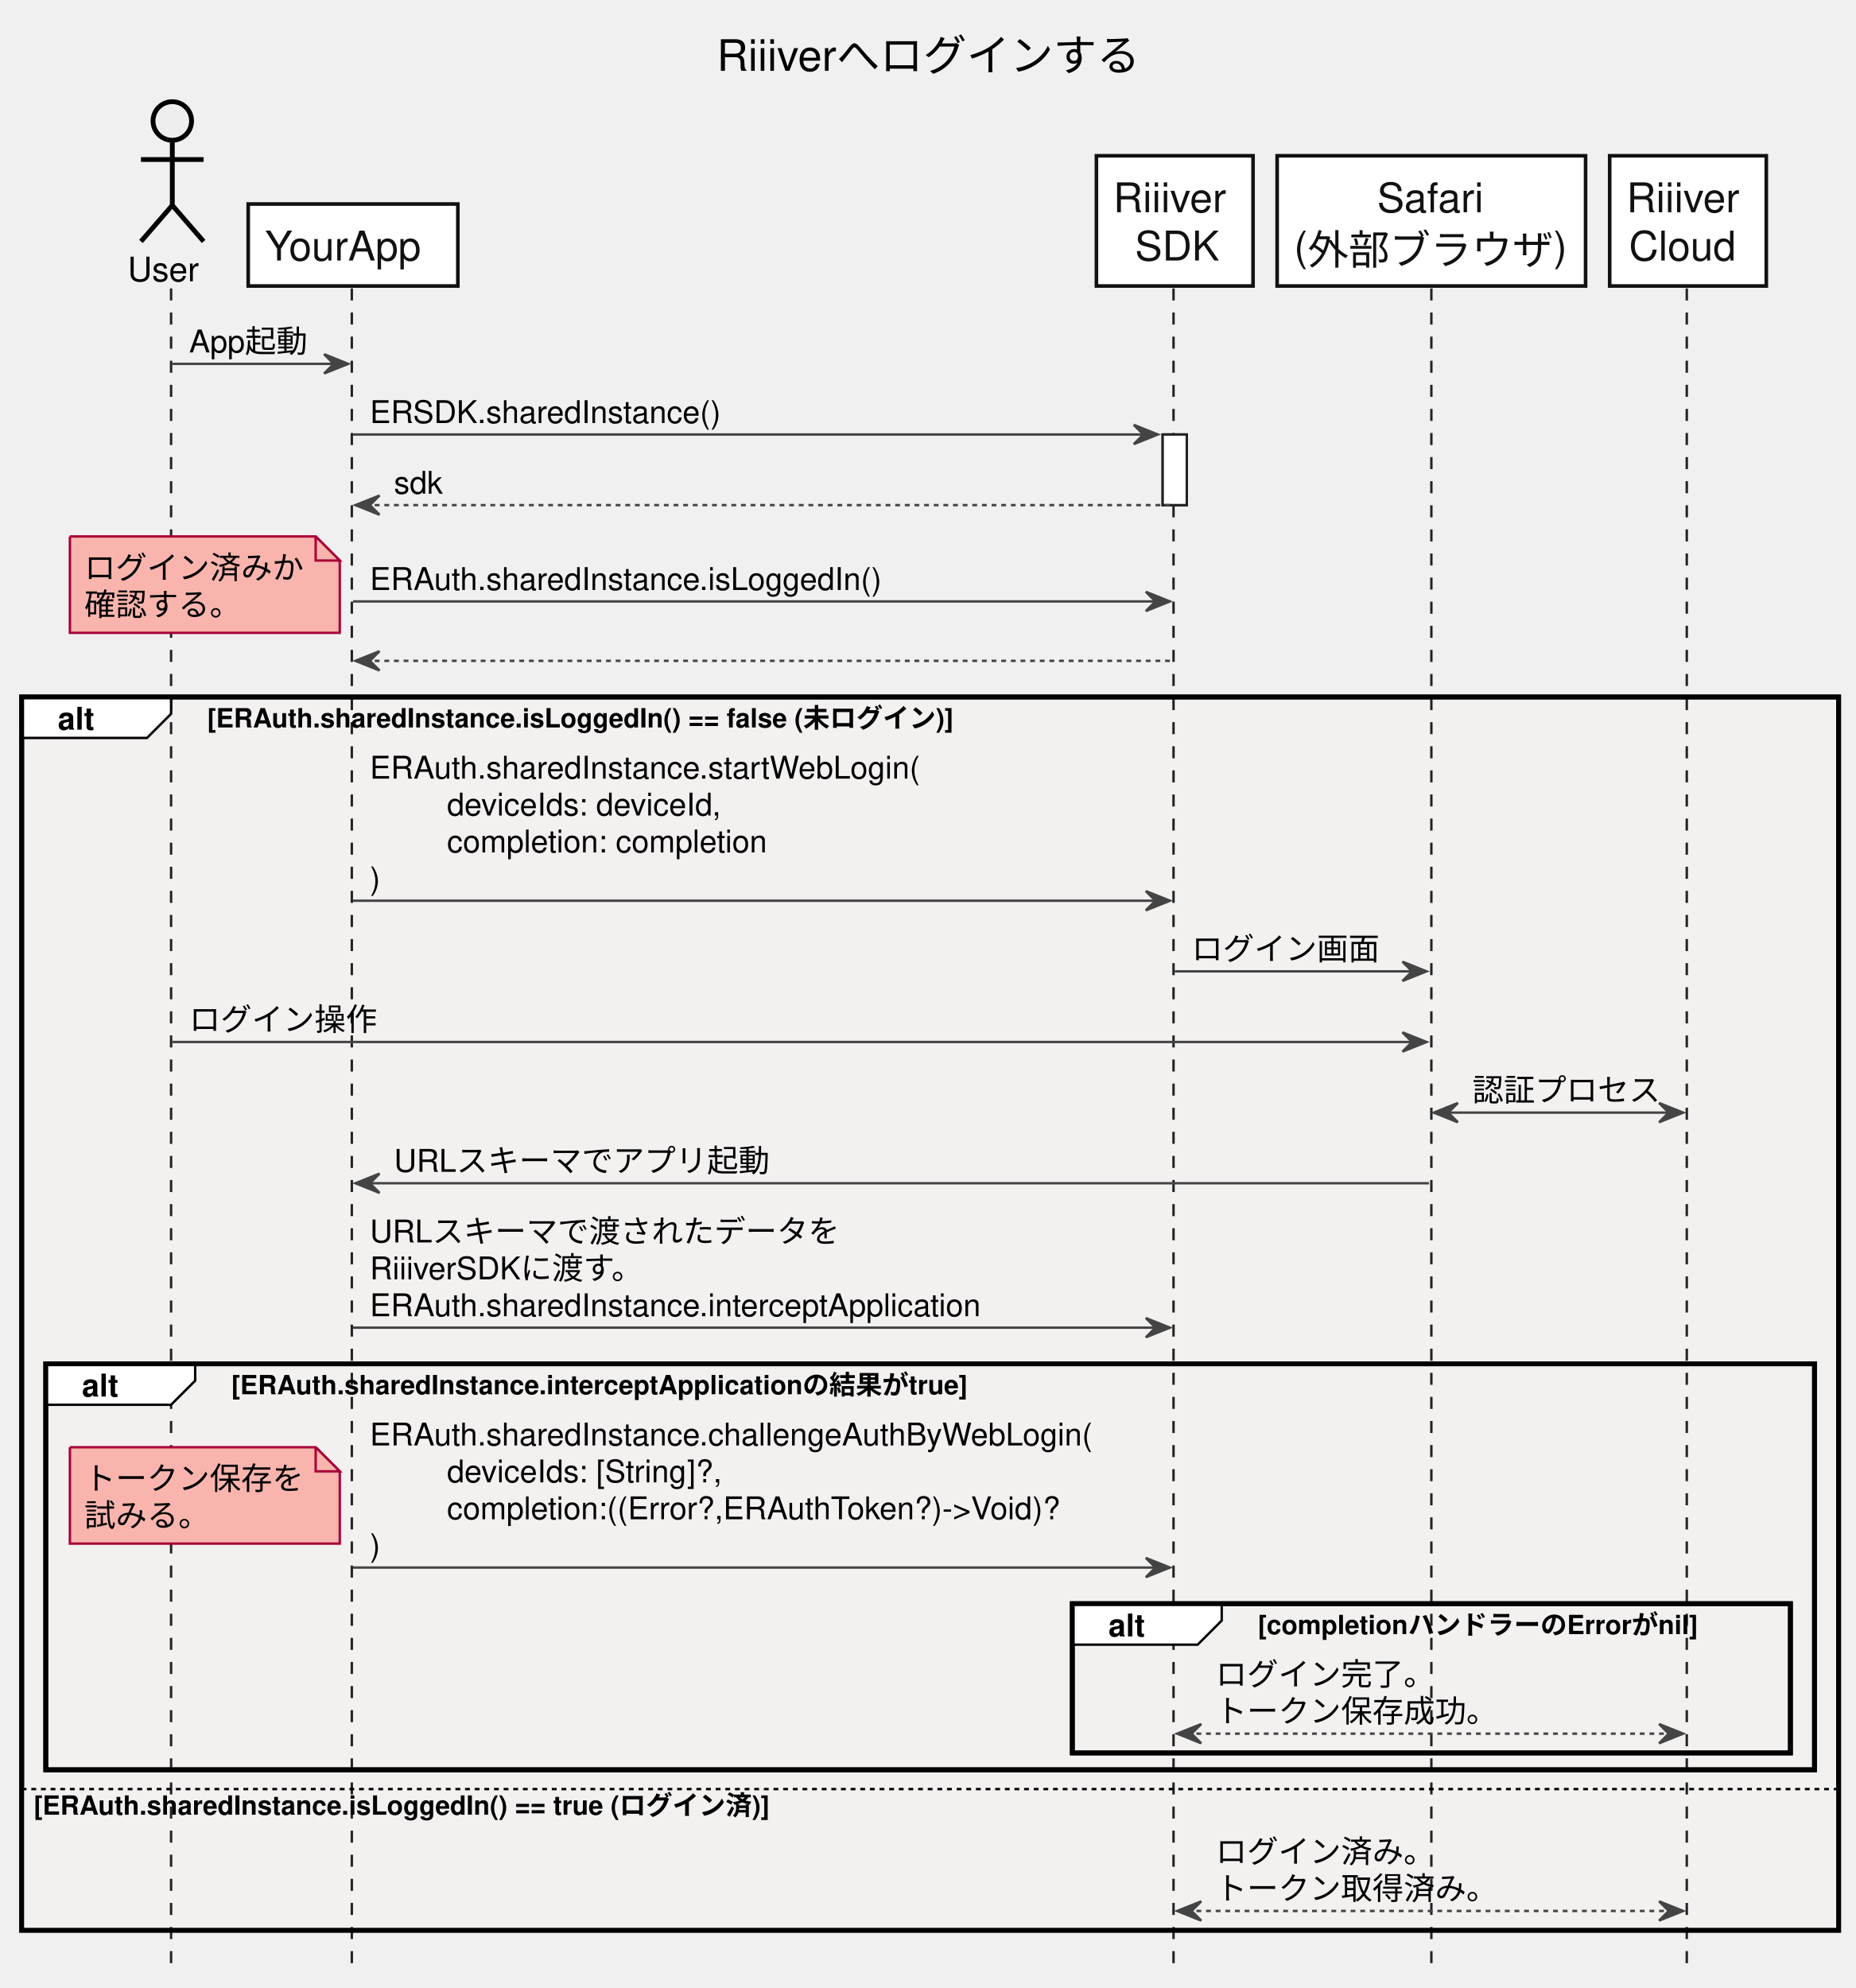
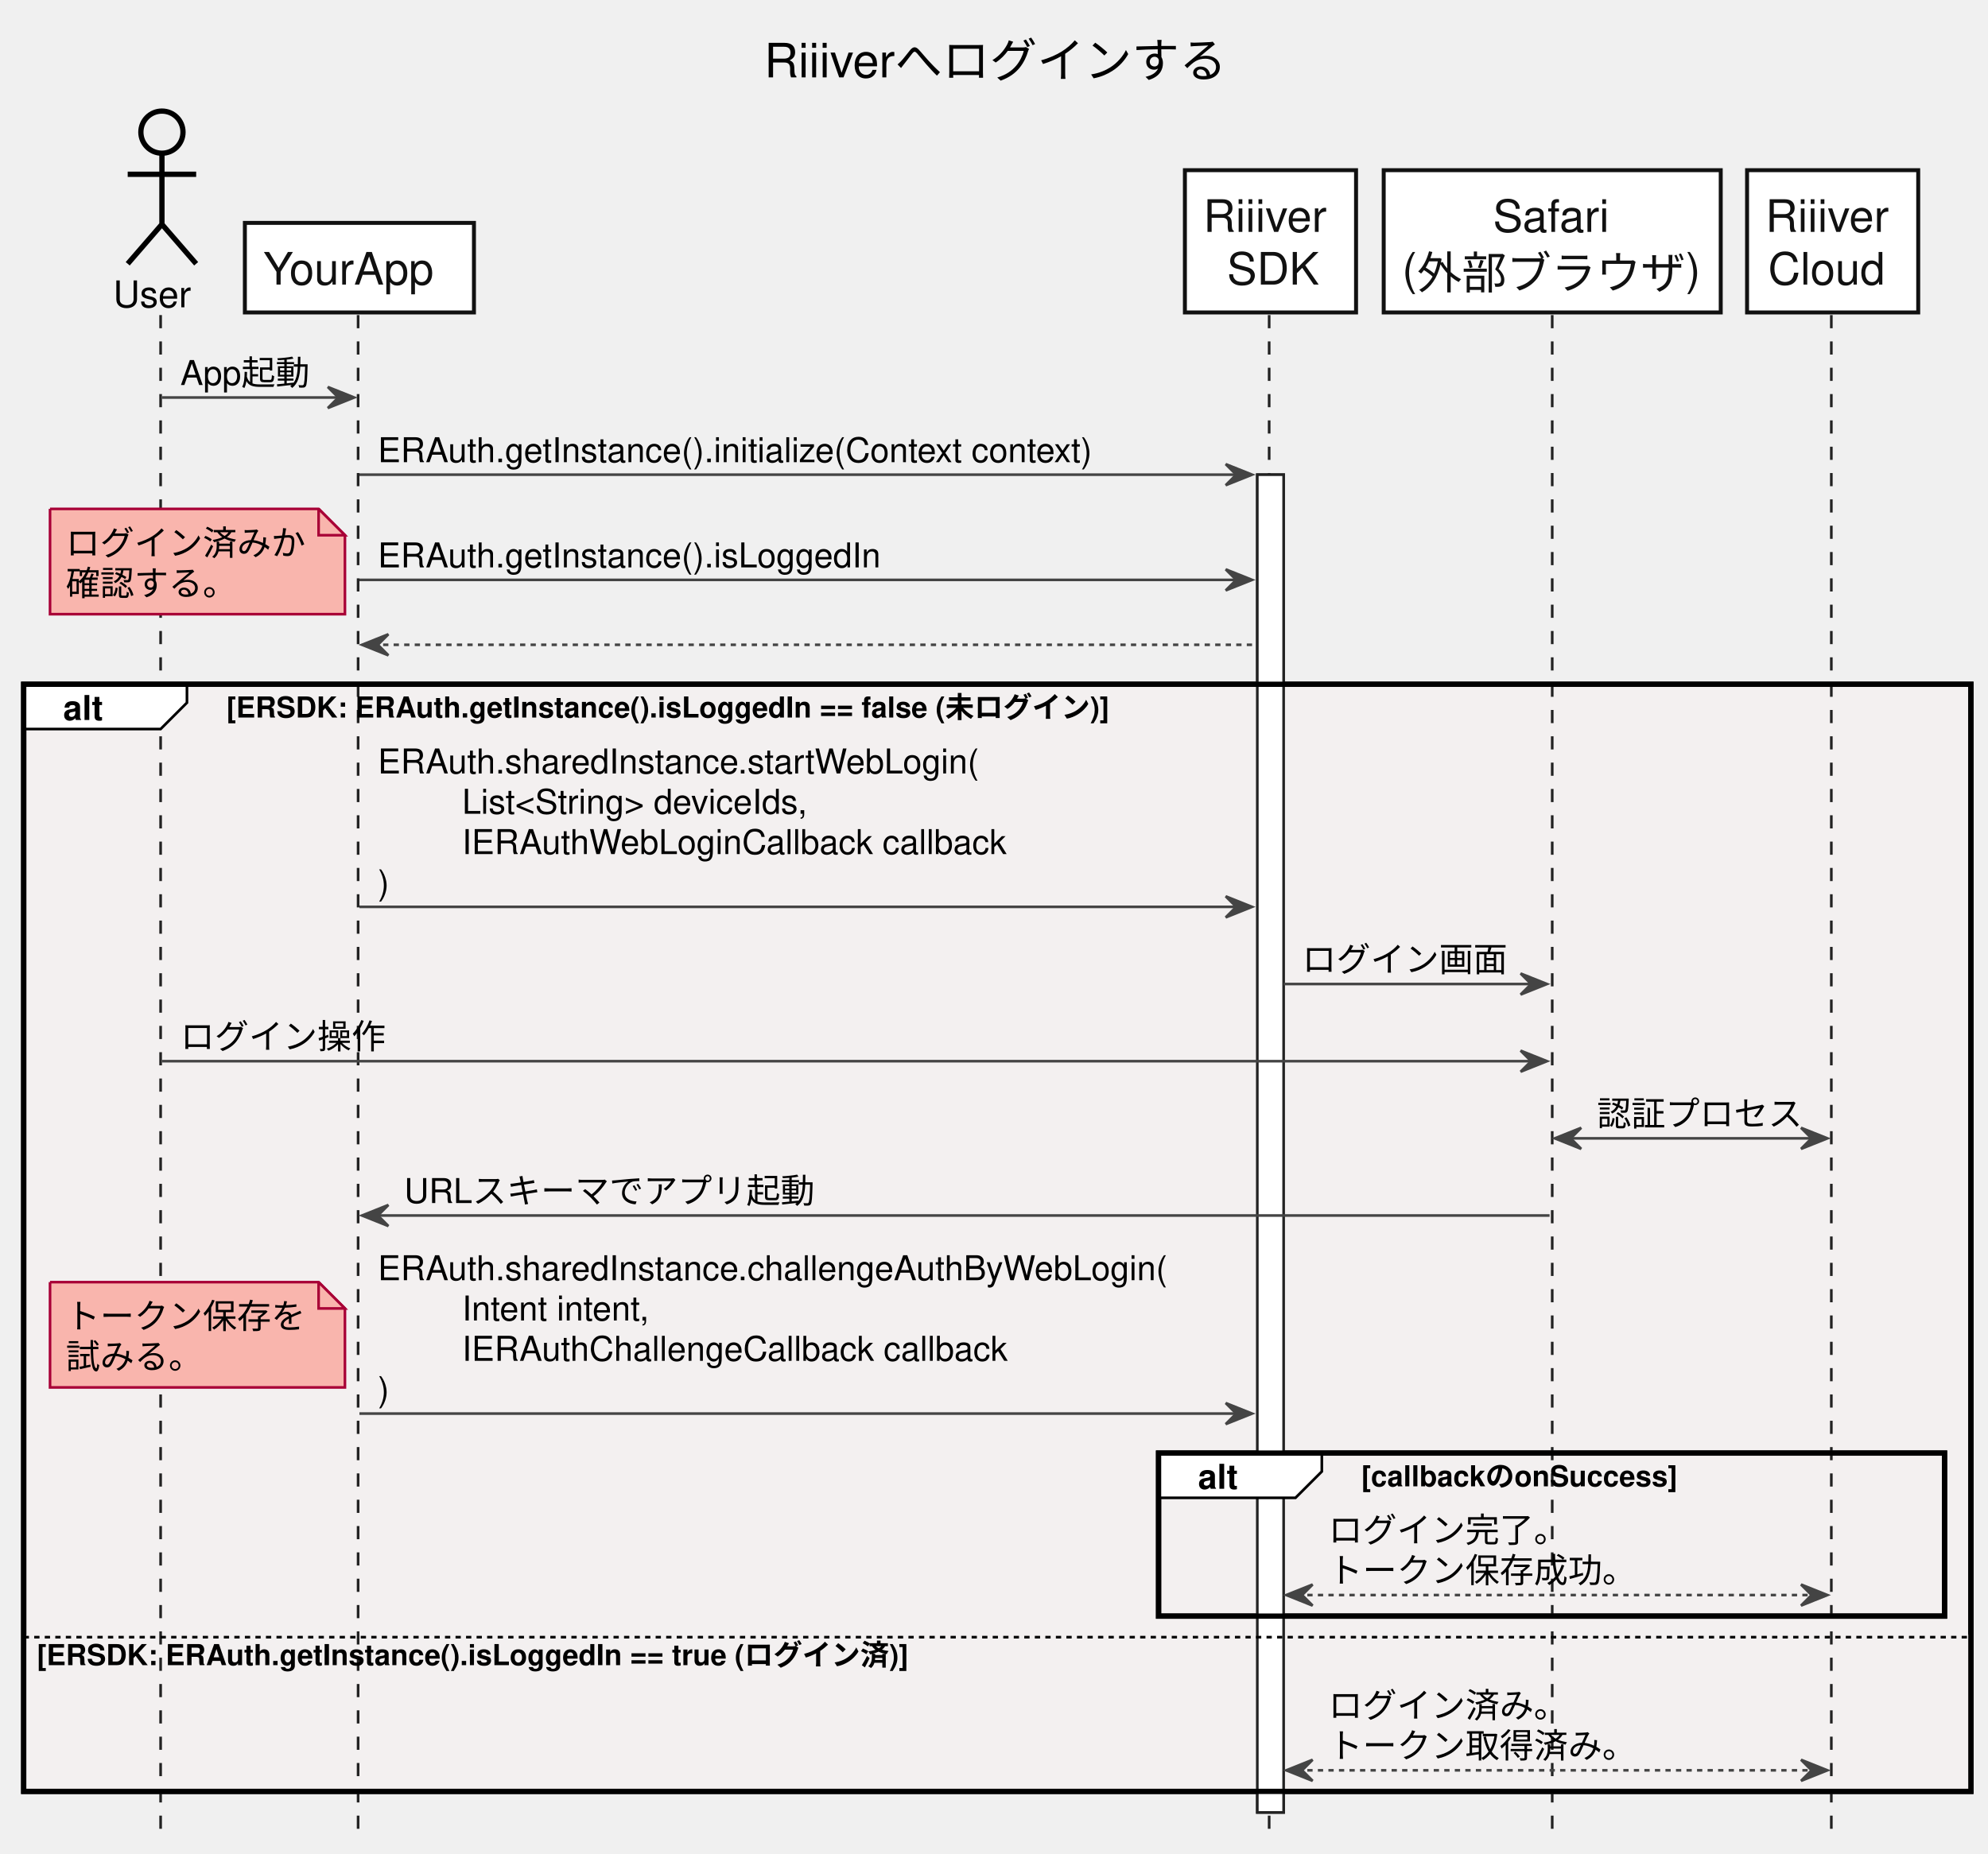
- <svg xmlns="http://www.w3.org/2000/svg" contentScriptType="application/ecmascript" contentStyleType="text/css" height="825px" preserveAspectRatio="none" style="width:770px;height:825px;background:#F2EEE6;" version="1.1" viewBox="0 0 770 825" width="770px" zoomAndPan="magnify">
+ <svg xmlns="http://www.w3.org/2000/svg" contentScriptType="application/ecmascript" contentStyleType="text/css" height="704px" preserveAspectRatio="none" style="width:755px;height:704px;background:#F2EEE6;" version="1.1" viewBox="0 0 755 704" width="755px" zoomAndPan="magnify">
  <defs />
  <g>
-     <text fill="#000000" font-family="Noto Sans JP, Helvetica, Arial, Liberation Sans" font-size="18" lengthAdjust="spacing" textLength="178" x="297.5" y="29.402">Riiiverへログインする</text>
-     <rect fill="#FFFFFF" height="29.311" style="stroke:#222222;stroke-width:1.0;" width="10" x="482.5" y="180.309" />
-     <rect fill="#F3F0F0" height="511.787" style="stroke:#000000;stroke-width:2.0;" width="754" x="9" y="289.24" />
-     <rect fill="#F3F0F0" height="168.484" style="stroke:#000000;stroke-width:2.0;" width="734" x="19" y="565.967" />
-     <rect fill="#F3F0F0" height="61.932" style="stroke:#000000;stroke-width:2.0;" width="298" x="445" y="665.519" />
-     <rect fill="#F3F0F0" height="59.576" style="stroke:none;stroke-width:1.0;" width="754" x="9" y="741.451" />
-     <line style="stroke:#222222;stroke-width:1.0;stroke-dasharray:5.0,5.0;" x1="71" x2="71" y1="119.688" y2="818.027" />
-     <line style="stroke:#222222;stroke-width:1.0;stroke-dasharray:5.0,5.0;" x1="146" x2="146" y1="119.688" y2="818.027" />
-     <line style="stroke:#222222;stroke-width:1.0;stroke-dasharray:5.0,5.0;" x1="487" x2="487" y1="119.688" y2="818.027" />
-     <line style="stroke:#222222;stroke-width:1.0;stroke-dasharray:5.0,5.0;" x1="594" x2="594" y1="119.688" y2="818.027" />
-     <line style="stroke:#222222;stroke-width:1.0;stroke-dasharray:5.0,5.0;" x1="700" x2="700" y1="119.688" y2="818.027" />
-     <text fill="#000000" font-family="Noto Sans JP, Helvetica, Arial, Liberation Sans" font-size="14" lengthAdjust="spacing" textLength="31" x="53" y="116.734">User</text>
-     <ellipse cx="71.5" cy="50.199" fill="#EEEEEE" rx="8" ry="8" style="stroke:#000000;stroke-width:2.0;" />
-     <path d="M71.5,58.199 L71.5,85.199 M58.5,66.199 L84.5,66.199 M71.5,85.199 L58.5,100.199 M71.5,85.199 L84.5,100.199 " fill="none" style="stroke:#000000;stroke-width:2.0;" />
-     <rect fill="#FFFFFF" height="34.022" style="stroke:#111111;stroke-width:1.5;" width="87" x="103" y="84.666" />
-     <text fill="#111111" font-family="Noto Sans JP, Helvetica, Arial, Liberation Sans" font-size="17" lengthAdjust="spacing" textLength="73" x="110" y="108.102">YourApp</text>
-     <rect fill="#FFFFFF" height="54.043" style="stroke:#111111;stroke-width:1.5;" width="65" x="455" y="64.644" />
-     <text fill="#111111" font-family="Noto Sans JP, Helvetica, Arial, Liberation Sans" font-size="17" lengthAdjust="spacing" textLength="51" x="462" y="88.08">Riiiver</text>
-     <text fill="#111111" font-family="Noto Sans JP, Helvetica, Arial, Liberation Sans" font-size="17" lengthAdjust="spacing" textLength="33" x="471" y="108.102">SDK</text>
-     <rect fill="#FFFFFF" height="54.043" style="stroke:#111111;stroke-width:1.5;" width="128" x="530" y="64.644" />
-     <text fill="#111111" font-family="Noto Sans JP, Helvetica, Arial, Liberation Sans" font-size="17" lengthAdjust="spacing" textLength="45" x="571.5" y="88.08">Safari</text>
-     <text fill="#111111" font-family="Noto Sans JP, Helvetica, Arial, Liberation Sans" font-size="17" lengthAdjust="spacing" textLength="114" x="537" y="108.102">(外部ブラウザ)</text>
-     <rect fill="#FFFFFF" height="54.043" style="stroke:#111111;stroke-width:1.5;" width="65" x="668" y="64.644" />
-     <text fill="#111111" font-family="Noto Sans JP, Helvetica, Arial, Liberation Sans" font-size="17" lengthAdjust="spacing" textLength="51" x="675" y="88.08">Riiiver</text>
-     <text fill="#111111" font-family="Noto Sans JP, Helvetica, Arial, Liberation Sans" font-size="17" lengthAdjust="spacing" textLength="49" x="676" y="108.102">Cloud</text>
-     <rect fill="#FFFFFF" height="29.311" style="stroke:#222222;stroke-width:1.0;" width="10" x="482.5" y="180.309" />
-     <polygon fill="#444444" points="134.5,146.998,144.5,150.998,134.5,154.998,138.5,150.998" style="stroke:#444444;stroke-width:1.0;" />
-     <line style="stroke:#444444;stroke-width:1.0;" x1="71.5" x2="140.5" y1="150.998" y2="150.998" />
-     <text fill="#000000" font-family="Noto Sans JP, Helvetica, Arial, Liberation Sans" font-size="13" lengthAdjust="spacing" textLength="51" x="78.5" y="146.256">App起動</text>
-     <polygon fill="#444444" points="470.5,176.309,480.5,180.309,470.5,184.309,474.5,180.309" style="stroke:#444444;stroke-width:1.0;" />
-     <line style="stroke:#444444;stroke-width:1.0;" x1="146.5" x2="476.5" y1="180.309" y2="180.309" />
-     <text fill="#000000" font-family="Noto Sans JP, Helvetica, Arial, Liberation Sans" font-size="13" lengthAdjust="spacing" textLength="147" x="153.5" y="175.566">ERSDK.sharedInstance()</text>
-     <polygon fill="#444444" points="157.5,205.619,147.5,209.619,157.5,213.619,153.5,209.619" style="stroke:#444444;stroke-width:1.0;" />
-     <line style="stroke:#444444;stroke-width:1.0;stroke-dasharray:2.0,2.0;" x1="151.5" x2="486.5" y1="209.619" y2="209.619" />
-     <text fill="#000000" font-family="Noto Sans JP, Helvetica, Arial, Liberation Sans" font-size="13" lengthAdjust="spacing" textLength="23" x="163.5" y="204.877">sdk</text>
-     <polygon fill="#444444" points="475.5,245.585,485.5,249.585,475.5,253.585,479.5,249.585" style="stroke:#444444;stroke-width:1.0;" />
-     <line style="stroke:#444444;stroke-width:1.0;" x1="146.5" x2="481.5" y1="249.585" y2="249.585" />
-     <text fill="#000000" font-family="Noto Sans JP, Helvetica, Arial, Liberation Sans" font-size="13" lengthAdjust="spacing" textLength="225" x="153.5" y="244.843">ERAuth.sharedInstance.isLoggedIn()</text>
-     <path d="M29,222.619 L29,262.619 L141,262.619 L141,232.619 L131,222.619 L29,222.619 " fill="#F9B5AD" style="stroke:#A80036;stroke-width:1.0;" />
-     <path d="M131,222.619 L131,232.619 L141,232.619 L131,222.619 " fill="#F9B5AD" style="stroke:#A80036;stroke-width:1.0;" />
-     <text fill="#000000" font-family="Noto Sans JP, Helvetica, Arial, Liberation Sans" font-size="13" lengthAdjust="spacing" textLength="91" x="35" y="240.188">ログイン済みか</text>
-     <text fill="#000000" font-family="Noto Sans JP, Helvetica, Arial, Liberation Sans" font-size="13" lengthAdjust="spacing" textLength="65" x="35" y="255.498">確認する。</text>
-     <polygon fill="#444444" points="157.5,270.24,147.5,274.24,157.5,278.24,153.5,274.24" style="stroke:#444444;stroke-width:1.0;" />
-     <line style="stroke:#444444;stroke-width:1.0;stroke-dasharray:2.0,2.0;" x1="151.5" x2="486.5" y1="274.24" y2="274.24" />
-     <path d="M9,289.24 L71,289.24 L71,296.24 L61,306.24 L9,306.24 L9,289.24 " fill="#FFFFFF" style="stroke:#000000;stroke-width:1.0;" />
-     <rect fill="none" height="511.787" style="stroke:#000000;stroke-width:2.0;" width="754" x="9" y="289.24" />
-     <text fill="#000000" font-family="Noto Sans JP, Helvetica, Arial, Liberation Sans" font-size="13" font-weight="bold" lengthAdjust="spacing" textLength="17" x="24" y="302.809">alt</text>
-     <text fill="#000000" font-family="Noto Sans JP, Helvetica, Arial, Liberation Sans" font-size="11" font-weight="bold" lengthAdjust="spacing" textLength="327" x="86" y="301.875">[ERAuth.sharedInstance.isLoggedIn() == false (未ログイン)]</text>
-     <polygon fill="#444444" points="475.5,369.793,485.5,373.793,475.5,377.793,479.5,373.793" style="stroke:#444444;stroke-width:1.0;" />
-     <line style="stroke:#444444;stroke-width:1.0;" x1="146.5" x2="481.5" y1="373.793" y2="373.793" />
-     <text fill="#000000" font-family="Noto Sans JP, Helvetica, Arial, Liberation Sans" font-size="13" lengthAdjust="spacing" textLength="242" x="153.5" y="323.119">ERAuth.sharedInstance.startWebLogin(</text>
-     <text fill="#000000" font-family="Noto Sans JP, Helvetica, Arial, Liberation Sans" font-size="13" lengthAdjust="spacing" textLength="123" x="185.5" y="338.43">deviceIds: deviceId,</text>
-     <text fill="#000000" font-family="Noto Sans JP, Helvetica, Arial, Liberation Sans" font-size="13" lengthAdjust="spacing" textLength="150" x="185.5" y="353.74">completion: completion</text>
-     <text fill="#000000" font-family="Noto Sans JP, Helvetica, Arial, Liberation Sans" font-size="13" lengthAdjust="spacing" textLength="4" x="153.5" y="369.051">)</text>
-     <polygon fill="#444444" points="582,399.103,592,403.103,582,407.103,586,403.103" style="stroke:#444444;stroke-width:1.0;" />
-     <line style="stroke:#444444;stroke-width:1.0;" x1="487.5" x2="588" y1="403.103" y2="403.103" />
-     <text fill="#000000" font-family="Noto Sans JP, Helvetica, Arial, Liberation Sans" font-size="13" lengthAdjust="spacing" textLength="78" x="494.5" y="398.361">ログイン画面</text>
-     <polygon fill="#444444" points="582,428.414,592,432.414,582,436.414,586,432.414" style="stroke:#444444;stroke-width:1.0;" />
-     <line style="stroke:#444444;stroke-width:1.0;" x1="71.5" x2="588" y1="432.414" y2="432.414" />
-     <text fill="#000000" font-family="Noto Sans JP, Helvetica, Arial, Liberation Sans" font-size="13" lengthAdjust="spacing" textLength="78" x="78.5" y="427.672">ログイン操作</text>
-     <polygon fill="#444444" points="605,457.725,595,461.725,605,465.725,601,461.725" style="stroke:#444444;stroke-width:1.0;" />
-     <polygon fill="#444444" points="688.5,457.725,698.5,461.725,688.5,465.725,692.5,461.725" style="stroke:#444444;stroke-width:1.0;" />
-     <line style="stroke:#444444;stroke-width:1.0;" x1="599" x2="694.5" y1="461.725" y2="461.725" />
-     <text fill="#000000" font-family="Noto Sans JP, Helvetica, Arial, Liberation Sans" font-size="13" lengthAdjust="spacing" textLength="78" x="611" y="456.982">認証プロセス</text>
-     <polygon fill="#444444" points="157.5,487.035,147.5,491.035,157.5,495.035,153.5,491.035" style="stroke:#444444;stroke-width:1.0;" />
-     <line style="stroke:#444444;stroke-width:1.0;" x1="151.5" x2="593" y1="491.035" y2="491.035" />
-     <text fill="#000000" font-family="Noto Sans JP, Helvetica, Arial, Liberation Sans" font-size="13" lengthAdjust="spacing" textLength="154" x="163.5" y="486.293">URLスキーマでアプリ起動</text>
-     <polygon fill="#444444" points="475.5,546.967,485.5,550.967,475.5,554.967,479.5,550.967" style="stroke:#444444;stroke-width:1.0;" />
-     <line style="stroke:#444444;stroke-width:1.0;" x1="146.5" x2="481.5" y1="550.967" y2="550.967" />
-     <text fill="#000000" font-family="Noto Sans JP, Helvetica, Arial, Liberation Sans" font-size="13" lengthAdjust="spacing" textLength="193" x="153.5" y="515.604">URLスキーマで渡されたデータを</text>
-     <text fill="#000000" font-family="Noto Sans JP, Helvetica, Arial, Liberation Sans" font-size="13" lengthAdjust="spacing" textLength="116" x="153.5" y="530.914">RiiiverSDKに渡す。</text>
-     <text fill="#000000" font-family="Noto Sans JP, Helvetica, Arial, Liberation Sans" font-size="13" lengthAdjust="spacing" textLength="276" x="153.5" y="546.225">ERAuth.sharedInstance.interceptApplication</text>
-     <path d="M19,565.967 L81,565.967 L81,572.967 L71,582.967 L19,582.967 L19,565.967 " fill="#FFFFFF" style="stroke:#000000;stroke-width:1.0;" />
-     <rect fill="none" height="168.484" style="stroke:#000000;stroke-width:2.0;" width="734" x="19" y="565.967" />
-     <text fill="#000000" font-family="Noto Sans JP, Helvetica, Arial, Liberation Sans" font-size="13" font-weight="bold" lengthAdjust="spacing" textLength="17" x="34" y="579.535">alt</text>
-     <text fill="#000000" font-family="Noto Sans JP, Helvetica, Arial, Liberation Sans" font-size="11" font-weight="bold" lengthAdjust="spacing" textLength="317" x="96" y="578.602">[ERAuth.sharedInstance.interceptApplicationの結果がtrue]</text>
-     <polygon fill="#444444" points="475.5,646.519,485.5,650.519,475.5,654.519,479.5,650.519" style="stroke:#444444;stroke-width:1.0;" />
-     <line style="stroke:#444444;stroke-width:1.0;" x1="146.5" x2="481.5" y1="650.519" y2="650.519" />
-     <text fill="#000000" font-family="Noto Sans JP, Helvetica, Arial, Liberation Sans" font-size="13" lengthAdjust="spacing" textLength="317" x="153.5" y="599.846">ERAuth.sharedInstance.challengeAuthByWebLogin(</text>
-     <text fill="#000000" font-family="Noto Sans JP, Helvetica, Arial, Liberation Sans" font-size="13" lengthAdjust="spacing" textLength="121" x="185.5" y="615.156">deviceIds: [String]?,</text>
-     <text fill="#000000" font-family="Noto Sans JP, Helvetica, Arial, Liberation Sans" font-size="13" lengthAdjust="spacing" textLength="270" x="185.5" y="630.467">completion:((Error?,ERAuthToken?)-&gt;Void)?</text>
-     <text fill="#000000" font-family="Noto Sans JP, Helvetica, Arial, Liberation Sans" font-size="13" lengthAdjust="spacing" textLength="4" x="153.5" y="645.777">)</text>
-     <path d="M29,600.588 L29,640.588 L141,640.588 L141,610.588 L131,600.588 L29,600.588 " fill="#F9B5AD" style="stroke:#A80036;stroke-width:1.0;" />
-     <path d="M131,600.588 L131,610.588 L141,610.588 L131,600.588 " fill="#F9B5AD" style="stroke:#A80036;stroke-width:1.0;" />
-     <text fill="#000000" font-family="Noto Sans JP, Helvetica, Arial, Liberation Sans" font-size="13" lengthAdjust="spacing" textLength="91" x="35" y="618.156">トークン保存を</text>
-     <text fill="#000000" font-family="Noto Sans JP, Helvetica, Arial, Liberation Sans" font-size="13" lengthAdjust="spacing" textLength="52" x="35" y="633.467">試みる。</text>
-     <path d="M445,665.519 L507,665.519 L507,672.519 L497,682.519 L445,682.519 L445,665.519 " fill="#FFFFFF" style="stroke:#000000;stroke-width:1.0;" />
-     <rect fill="none" height="61.932" style="stroke:#000000;stroke-width:2.0;" width="298" x="445" y="665.519" />
-     <text fill="#000000" font-family="Noto Sans JP, Helvetica, Arial, Liberation Sans" font-size="13" font-weight="bold" lengthAdjust="spacing" textLength="17" x="460" y="679.088">alt</text>
-     <text fill="#000000" font-family="Noto Sans JP, Helvetica, Arial, Liberation Sans" font-size="11" font-weight="bold" lengthAdjust="spacing" textLength="192" x="522" y="678.154">[completionハンドラーのErrorがnil]</text>
-     <polygon fill="#444444" points="498.5,715.451,488.5,719.451,498.5,723.451,494.5,719.451" style="stroke:#444444;stroke-width:1.0;" />
-     <polygon fill="#444444" points="688.5,715.451,698.5,719.451,688.5,723.451,692.5,719.451" style="stroke:#444444;stroke-width:1.0;" />
-     <line style="stroke:#444444;stroke-width:1.0;stroke-dasharray:2.0,2.0;" x1="492.5" x2="694.5" y1="719.451" y2="719.451" />
-     <text fill="#000000" font-family="Noto Sans JP, Helvetica, Arial, Liberation Sans" font-size="13" lengthAdjust="spacing" textLength="91" x="504.5" y="699.398">ログイン完了。</text>
-     <text fill="#000000" font-family="Noto Sans JP, Helvetica, Arial, Liberation Sans" font-size="13" lengthAdjust="spacing" textLength="117" x="504.5" y="714.709">トークン保存成功。</text>
-     <line style="stroke:#000000;stroke-width:1.0;stroke-dasharray:2.0,2.0;" x1="9" x2="763" y1="742.451" y2="742.451" />
-     <text fill="#000000" font-family="Noto Sans JP, Helvetica, Arial, Liberation Sans" font-size="11" font-weight="bold" lengthAdjust="spacing" textLength="322" x="14" y="753.086">[ERAuth.sharedInstance.isLoggedIn() == true (ログイン済)]</text>
-     <polygon fill="#444444" points="498.5,789.027,488.5,793.027,498.5,797.027,494.5,793.027" style="stroke:#444444;stroke-width:1.0;" />
-     <polygon fill="#444444" points="688.5,789.027,698.5,793.027,688.5,797.027,692.5,793.027" style="stroke:#444444;stroke-width:1.0;" />
-     <line style="stroke:#444444;stroke-width:1.0;stroke-dasharray:2.0,2.0;" x1="492.5" x2="694.5" y1="793.027" y2="793.027" />
-     <text fill="#000000" font-family="Noto Sans JP, Helvetica, Arial, Liberation Sans" font-size="13" lengthAdjust="spacing" textLength="91" x="504.5" y="772.975">ログイン済み。</text>
-     <text fill="#000000" font-family="Noto Sans JP, Helvetica, Arial, Liberation Sans" font-size="13" lengthAdjust="spacing" textLength="117" x="504.5" y="788.285">トークン取得済み。</text>
+     <text fill="#000000" font-family="Noto Sans JP, Helvetica, Arial, Liberation Sans" font-size="18" lengthAdjust="spacing" textLength="178" x="290.25" y="29.402">Riiiverへログインする</text>
+     <rect fill="#FFFFFF" height="508.166" style="stroke:#222222;stroke-width:1.0;" width="10" x="477.5" y="180.309" />
+     <rect fill="#F3F0F0" height="420.545" style="stroke:#000000;stroke-width:2.0;" width="739.5" x="9" y="259.93" />
+     <rect fill="#F3F0F0" height="61.932" style="stroke:#000000;stroke-width:2.0;" width="298.5" x="440" y="551.967" />
+     <rect fill="#F3F0F0" height="59.576" style="stroke:none;stroke-width:1.0;" width="739.5" x="9" y="620.898" />
+     <line style="stroke:#222222;stroke-width:1.0;stroke-dasharray:5.0,5.0;" x1="61" x2="61" y1="119.688" y2="697.475" />
+     <line style="stroke:#222222;stroke-width:1.0;stroke-dasharray:5.0,5.0;" x1="136" x2="136" y1="119.688" y2="697.475" />
+     <line style="stroke:#222222;stroke-width:1.0;stroke-dasharray:5.0,5.0;" x1="482" x2="482" y1="119.688" y2="697.475" />
+     <line style="stroke:#222222;stroke-width:1.0;stroke-dasharray:5.0,5.0;" x1="589.5" x2="589.5" y1="119.688" y2="697.475" />
+     <line style="stroke:#222222;stroke-width:1.0;stroke-dasharray:5.0,5.0;" x1="695.5" x2="695.5" y1="119.688" y2="697.475" />
+     <text fill="#000000" font-family="Noto Sans JP, Helvetica, Arial, Liberation Sans" font-size="14" lengthAdjust="spacing" textLength="31" x="43" y="116.734">User</text>
+     <ellipse cx="61.5" cy="50.199" fill="#EEEEEE" rx="8" ry="8" style="stroke:#000000;stroke-width:2.0;" />
+     <path d="M61.5,58.199 L61.5,85.199 M48.5,66.199 L74.5,66.199 M61.5,85.199 L48.5,100.199 M61.5,85.199 L74.5,100.199 " fill="none" style="stroke:#000000;stroke-width:2.0;" />
+     <rect fill="#FFFFFF" height="34.022" style="stroke:#111111;stroke-width:1.5;" width="87" x="93" y="84.666" />
+     <text fill="#111111" font-family="Noto Sans JP, Helvetica, Arial, Liberation Sans" font-size="17" lengthAdjust="spacing" textLength="73" x="100" y="108.102">YourApp</text>
+     <rect fill="#FFFFFF" height="54.043" style="stroke:#111111;stroke-width:1.5;" width="65" x="450" y="64.644" />
+     <text fill="#111111" font-family="Noto Sans JP, Helvetica, Arial, Liberation Sans" font-size="17" lengthAdjust="spacing" textLength="51" x="457" y="88.08">Riiiver</text>
+     <text fill="#111111" font-family="Noto Sans JP, Helvetica, Arial, Liberation Sans" font-size="17" lengthAdjust="spacing" textLength="33" x="466" y="108.102">SDK</text>
+     <rect fill="#FFFFFF" height="54.043" style="stroke:#111111;stroke-width:1.5;" width="128" x="525.5" y="64.644" />
+     <text fill="#111111" font-family="Noto Sans JP, Helvetica, Arial, Liberation Sans" font-size="17" lengthAdjust="spacing" textLength="45" x="567" y="88.08">Safari</text>
+     <text fill="#111111" font-family="Noto Sans JP, Helvetica, Arial, Liberation Sans" font-size="17" lengthAdjust="spacing" textLength="114" x="532.5" y="108.102">(外部ブラウザ)</text>
+     <rect fill="#FFFFFF" height="54.043" style="stroke:#111111;stroke-width:1.5;" width="65" x="663.5" y="64.644" />
+     <text fill="#111111" font-family="Noto Sans JP, Helvetica, Arial, Liberation Sans" font-size="17" lengthAdjust="spacing" textLength="51" x="670.5" y="88.08">Riiiver</text>
+     <text fill="#111111" font-family="Noto Sans JP, Helvetica, Arial, Liberation Sans" font-size="17" lengthAdjust="spacing" textLength="49" x="671.5" y="108.102">Cloud</text>
+     <rect fill="#FFFFFF" height="508.166" style="stroke:#222222;stroke-width:1.0;" width="10" x="477.5" y="180.309" />
+     <polygon fill="#444444" points="124.5,146.998,134.5,150.998,124.5,154.998,128.5,150.998" style="stroke:#444444;stroke-width:1.0;" />
+     <line style="stroke:#444444;stroke-width:1.0;" x1="61.5" x2="130.5" y1="150.998" y2="150.998" />
+     <text fill="#000000" font-family="Noto Sans JP, Helvetica, Arial, Liberation Sans" font-size="13" lengthAdjust="spacing" textLength="51" x="68.5" y="146.256">App起動</text>
+     <polygon fill="#444444" points="465.5,176.309,475.5,180.309,465.5,184.309,469.5,180.309" style="stroke:#444444;stroke-width:1.0;" />
+     <line style="stroke:#444444;stroke-width:1.0;" x1="136.5" x2="471.5" y1="180.309" y2="180.309" />
+     <text fill="#000000" font-family="Noto Sans JP, Helvetica, Arial, Liberation Sans" font-size="13" lengthAdjust="spacing" textLength="298" x="143.5" y="175.566">ERAuth.getInstance().initialize(Context context)</text>
+     <polygon fill="#444444" points="465.5,216.274,475.5,220.274,465.5,224.274,469.5,220.274" style="stroke:#444444;stroke-width:1.0;" />
+     <line style="stroke:#444444;stroke-width:1.0;" x1="136.5" x2="471.5" y1="220.274" y2="220.274" />
+     <text fill="#000000" font-family="Noto Sans JP, Helvetica, Arial, Liberation Sans" font-size="13" lengthAdjust="spacing" textLength="203" x="143.5" y="215.532">ERAuth.getInstance().isLoggedIn</text>
+     <path d="M19,193.309 L19,233.309 L131,233.309 L131,203.309 L121,193.309 L19,193.309 " fill="#F9B5AD" style="stroke:#A80036;stroke-width:1.0;" />
+     <path d="M121,193.309 L121,203.309 L131,203.309 L121,193.309 " fill="#F9B5AD" style="stroke:#A80036;stroke-width:1.0;" />
+     <text fill="#000000" font-family="Noto Sans JP, Helvetica, Arial, Liberation Sans" font-size="13" lengthAdjust="spacing" textLength="91" x="25" y="210.877">ログイン済みか</text>
+     <text fill="#000000" font-family="Noto Sans JP, Helvetica, Arial, Liberation Sans" font-size="13" lengthAdjust="spacing" textLength="65" x="25" y="226.188">確認する。</text>
+     <polygon fill="#444444" points="147.5,240.93,137.5,244.93,147.5,248.93,143.5,244.93" style="stroke:#444444;stroke-width:1.0;" />
+     <line style="stroke:#444444;stroke-width:1.0;stroke-dasharray:2.0,2.0;" x1="141.5" x2="476.5" y1="244.93" y2="244.93" />
+     <path d="M9,259.93 L71,259.93 L71,266.93 L61,276.93 L9,276.93 L9,259.93 " fill="#FFFFFF" style="stroke:#000000;stroke-width:1.0;" />
+     <rect fill="none" height="420.545" style="stroke:#000000;stroke-width:2.0;" width="739.5" x="9" y="259.93" />
+     <text fill="#000000" font-family="Noto Sans JP, Helvetica, Arial, Liberation Sans" font-size="13" font-weight="bold" lengthAdjust="spacing" textLength="17" x="24" y="273.498">alt</text>
+     <text fill="#000000" font-family="Noto Sans JP, Helvetica, Arial, Liberation Sans" font-size="11" font-weight="bold" lengthAdjust="spacing" textLength="352" x="86" y="272.565">[ERSDK: ERAuth.getInstance().isLoggedIn == false (未ログイン)]</text>
+     <polygon fill="#444444" points="465.5,340.482,475.5,344.482,465.5,348.482,469.5,344.482" style="stroke:#444444;stroke-width:1.0;" />
+     <line style="stroke:#444444;stroke-width:1.0;" x1="136.5" x2="471.5" y1="344.482" y2="344.482" />
+     <text fill="#000000" font-family="Noto Sans JP, Helvetica, Arial, Liberation Sans" font-size="13" lengthAdjust="spacing" textLength="242" x="143.5" y="293.809">ERAuth.sharedInstance.startWebLogin(</text>
+     <text fill="#000000" font-family="Noto Sans JP, Helvetica, Arial, Liberation Sans" font-size="13" lengthAdjust="spacing" textLength="147" x="175.5" y="309.119">List&lt;String&gt; deviceIds,</text>
+     <text fill="#000000" font-family="Noto Sans JP, Helvetica, Arial, Liberation Sans" font-size="13" lengthAdjust="spacing" textLength="220" x="175.5" y="324.43">IERAuthWebLoginCallback callback</text>
+     <text fill="#000000" font-family="Noto Sans JP, Helvetica, Arial, Liberation Sans" font-size="13" lengthAdjust="spacing" textLength="4" x="143.5" y="339.74">)</text>
+     <polygon fill="#444444" points="577.5,369.793,587.5,373.793,577.5,377.793,581.5,373.793" style="stroke:#444444;stroke-width:1.0;" />
+     <line style="stroke:#444444;stroke-width:1.0;" x1="487.5" x2="583.5" y1="373.793" y2="373.793" />
+     <text fill="#000000" font-family="Noto Sans JP, Helvetica, Arial, Liberation Sans" font-size="13" lengthAdjust="spacing" textLength="78" x="494.5" y="369.051">ログイン画面</text>
+     <polygon fill="#444444" points="577.5,399.103,587.5,403.103,577.5,407.103,581.5,403.103" style="stroke:#444444;stroke-width:1.0;" />
+     <line style="stroke:#444444;stroke-width:1.0;" x1="61.5" x2="583.5" y1="403.103" y2="403.103" />
+     <text fill="#000000" font-family="Noto Sans JP, Helvetica, Arial, Liberation Sans" font-size="13" lengthAdjust="spacing" textLength="78" x="68.5" y="398.361">ログイン操作</text>
+     <polygon fill="#444444" points="600.5,428.414,590.5,432.414,600.5,436.414,596.5,432.414" style="stroke:#444444;stroke-width:1.0;" />
+     <polygon fill="#444444" points="684,428.414,694,432.414,684,436.414,688,432.414" style="stroke:#444444;stroke-width:1.0;" />
+     <line style="stroke:#444444;stroke-width:1.0;" x1="594.5" x2="690" y1="432.414" y2="432.414" />
+     <text fill="#000000" font-family="Noto Sans JP, Helvetica, Arial, Liberation Sans" font-size="13" lengthAdjust="spacing" textLength="78" x="606.5" y="427.672">認証プロセス</text>
+     <polygon fill="#444444" points="147.5,457.725,137.5,461.725,147.5,465.725,143.5,461.725" style="stroke:#444444;stroke-width:1.0;" />
+     <line style="stroke:#444444;stroke-width:1.0;" x1="141.5" x2="588.5" y1="461.725" y2="461.725" />
+     <text fill="#000000" font-family="Noto Sans JP, Helvetica, Arial, Liberation Sans" font-size="13" lengthAdjust="spacing" textLength="154" x="153.5" y="456.982">URLスキーマでアプリ起動</text>
+     <polygon fill="#444444" points="465.5,532.967,475.5,536.967,465.5,540.967,469.5,536.967" style="stroke:#444444;stroke-width:1.0;" />
+     <line style="stroke:#444444;stroke-width:1.0;" x1="136.5" x2="471.5" y1="536.967" y2="536.967" />
+     <text fill="#000000" font-family="Noto Sans JP, Helvetica, Arial, Liberation Sans" font-size="13" lengthAdjust="spacing" textLength="317" x="143.5" y="486.293">ERAuth.sharedInstance.challengeAuthByWebLogin(</text>
+     <text fill="#000000" font-family="Noto Sans JP, Helvetica, Arial, Liberation Sans" font-size="13" lengthAdjust="spacing" textLength="82" x="175.5" y="501.603">Intent intent,</text>
+     <text fill="#000000" font-family="Noto Sans JP, Helvetica, Arial, Liberation Sans" font-size="13" lengthAdjust="spacing" textLength="221" x="175.5" y="516.914">IERAuthChallengeCallback callback</text>
+     <text fill="#000000" font-family="Noto Sans JP, Helvetica, Arial, Liberation Sans" font-size="13" lengthAdjust="spacing" textLength="4" x="143.5" y="532.225">)</text>
+     <path d="M19,487.035 L19,527.035 L131,527.035 L131,497.035 L121,487.035 L19,487.035 " fill="#F9B5AD" style="stroke:#A80036;stroke-width:1.0;" />
+     <path d="M121,487.035 L121,497.035 L131,497.035 L121,487.035 " fill="#F9B5AD" style="stroke:#A80036;stroke-width:1.0;" />
+     <text fill="#000000" font-family="Noto Sans JP, Helvetica, Arial, Liberation Sans" font-size="13" lengthAdjust="spacing" textLength="91" x="25" y="504.603">トークン保存を</text>
+     <text fill="#000000" font-family="Noto Sans JP, Helvetica, Arial, Liberation Sans" font-size="13" lengthAdjust="spacing" textLength="52" x="25" y="519.914">試みる。</text>
+     <path d="M440,551.967 L502,551.967 L502,558.967 L492,568.967 L440,568.967 L440,551.967 " fill="#FFFFFF" style="stroke:#000000;stroke-width:1.0;" />
+     <rect fill="none" height="61.932" style="stroke:#000000;stroke-width:2.0;" width="298.5" x="440" y="551.967" />
+     <text fill="#000000" font-family="Noto Sans JP, Helvetica, Arial, Liberation Sans" font-size="13" font-weight="bold" lengthAdjust="spacing" textLength="17" x="455" y="565.535">alt</text>
+     <text fill="#000000" font-family="Noto Sans JP, Helvetica, Arial, Liberation Sans" font-size="11" font-weight="bold" lengthAdjust="spacing" textLength="122" x="517" y="564.602">[callbackのonSuccess]</text>
+     <polygon fill="#444444" points="498.5,601.898,488.5,605.898,498.5,609.898,494.5,605.898" style="stroke:#444444;stroke-width:1.0;" />
+     <polygon fill="#444444" points="684,601.898,694,605.898,684,609.898,688,605.898" style="stroke:#444444;stroke-width:1.0;" />
+     <line style="stroke:#444444;stroke-width:1.0;stroke-dasharray:2.0,2.0;" x1="492.5" x2="690" y1="605.898" y2="605.898" />
+     <text fill="#000000" font-family="Noto Sans JP, Helvetica, Arial, Liberation Sans" font-size="13" lengthAdjust="spacing" textLength="91" x="504.5" y="585.846">ログイン完了。</text>
+     <text fill="#000000" font-family="Noto Sans JP, Helvetica, Arial, Liberation Sans" font-size="13" lengthAdjust="spacing" textLength="117" x="504.5" y="601.156">トークン保存成功。</text>
+     <line style="stroke:#000000;stroke-width:1.0;stroke-dasharray:2.0,2.0;" x1="9" x2="748.5" y1="621.898" y2="621.898" />
+     <text fill="#000000" font-family="Noto Sans JP, Helvetica, Arial, Liberation Sans" font-size="11" font-weight="bold" lengthAdjust="spacing" textLength="347" x="14" y="632.533">[ERSDK: ERAuth.getInstance().isLoggedIn == true (ログイン済)]</text>
+     <polygon fill="#444444" points="498.5,668.475,488.5,672.475,498.5,676.475,494.5,672.475" style="stroke:#444444;stroke-width:1.0;" />
+     <polygon fill="#444444" points="684,668.475,694,672.475,684,676.475,688,672.475" style="stroke:#444444;stroke-width:1.0;" />
+     <line style="stroke:#444444;stroke-width:1.0;stroke-dasharray:2.0,2.0;" x1="492.5" x2="690" y1="672.475" y2="672.475" />
+     <text fill="#000000" font-family="Noto Sans JP, Helvetica, Arial, Liberation Sans" font-size="13" lengthAdjust="spacing" textLength="91" x="504.5" y="652.422">ログイン済み。</text>
+     <text fill="#000000" font-family="Noto Sans JP, Helvetica, Arial, Liberation Sans" font-size="13" lengthAdjust="spacing" textLength="117" x="504.5" y="667.732">トークン取得済み。</text>
  </g>
</svg>
